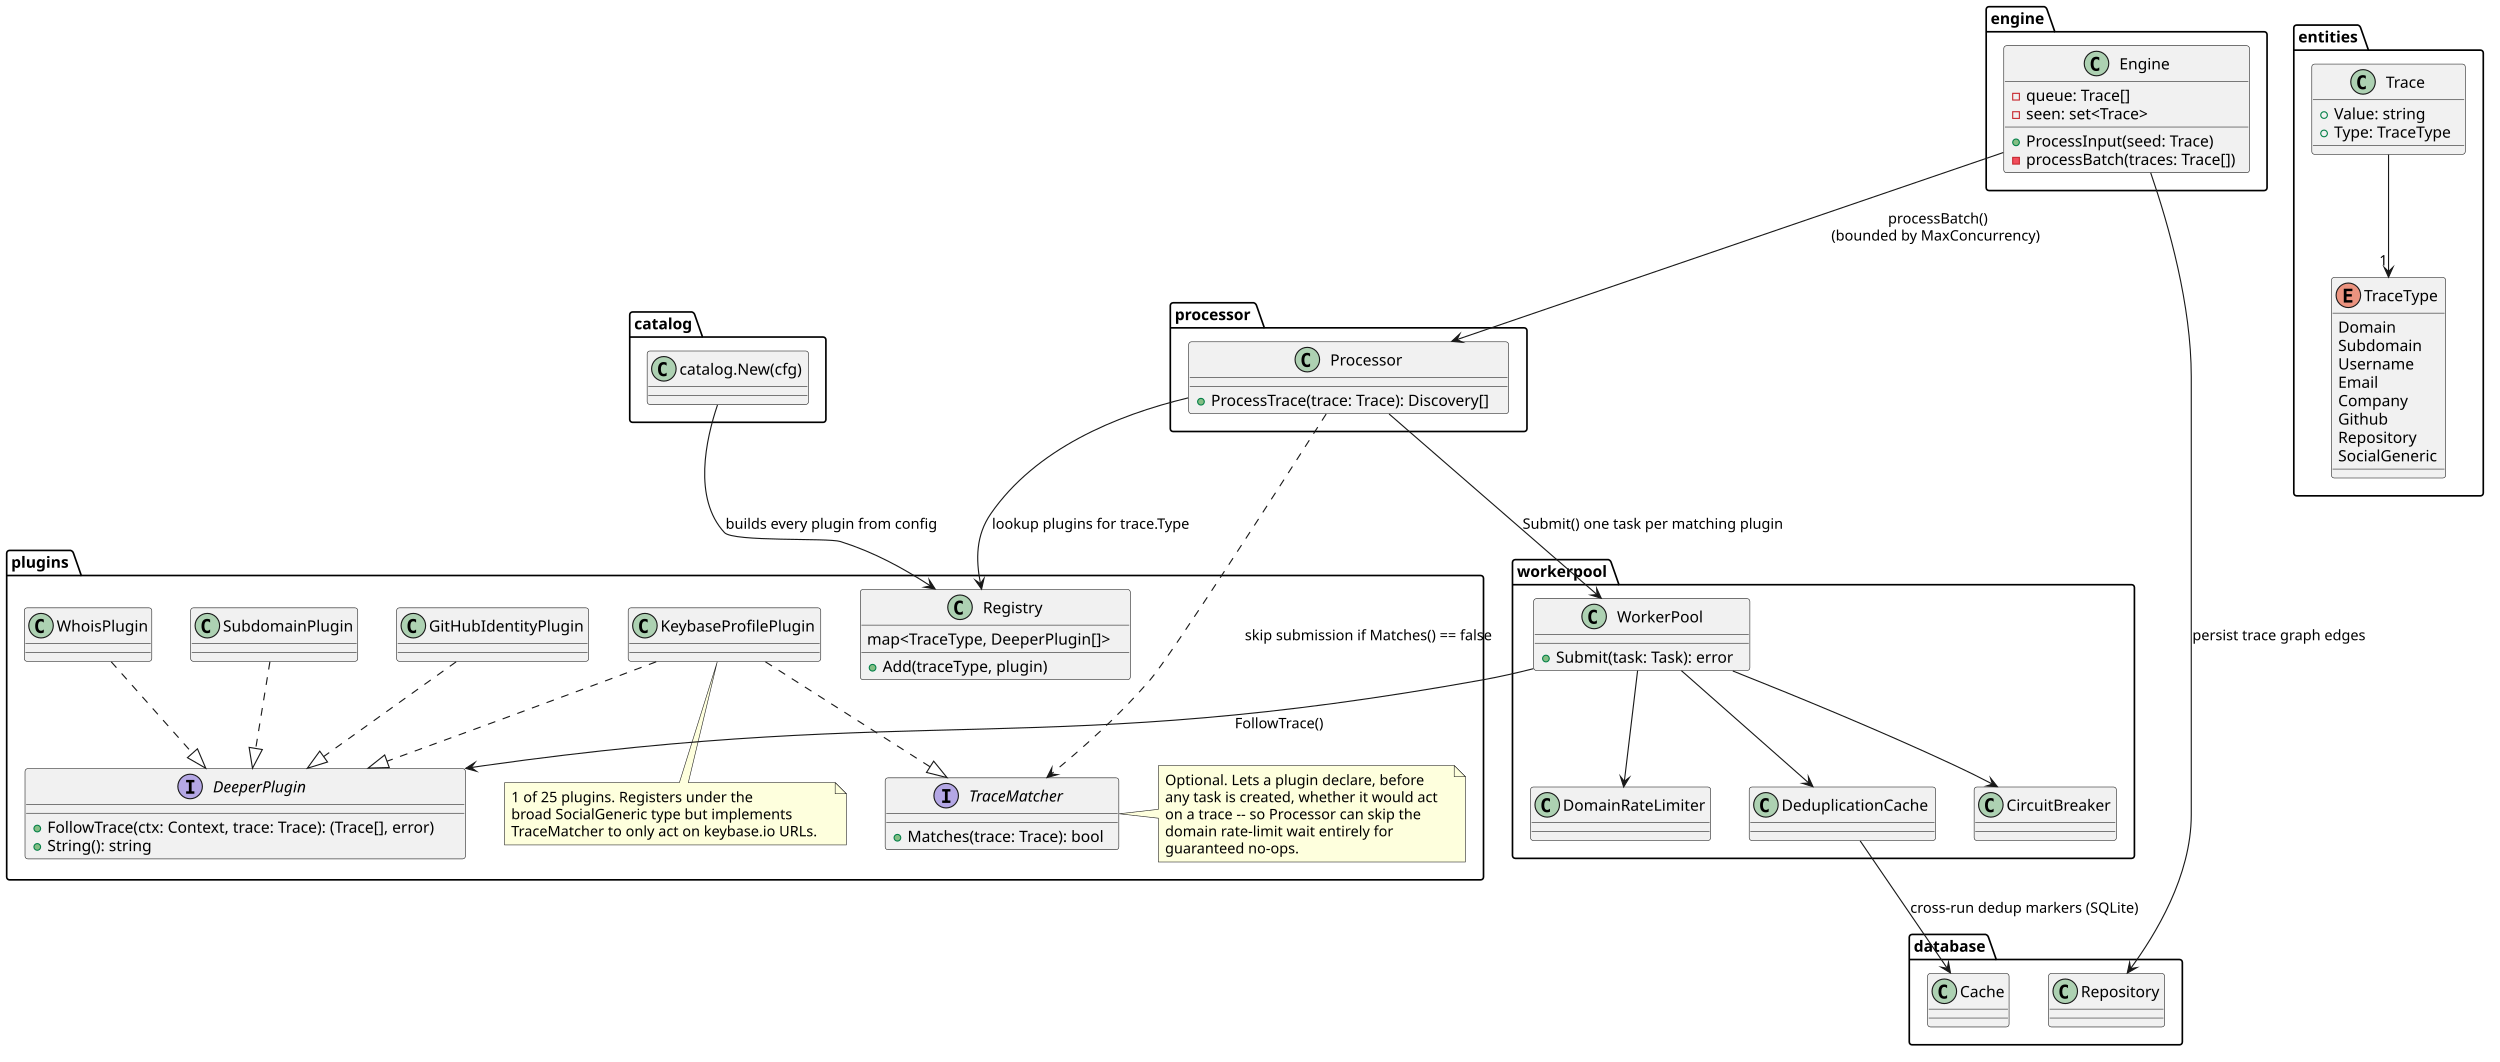
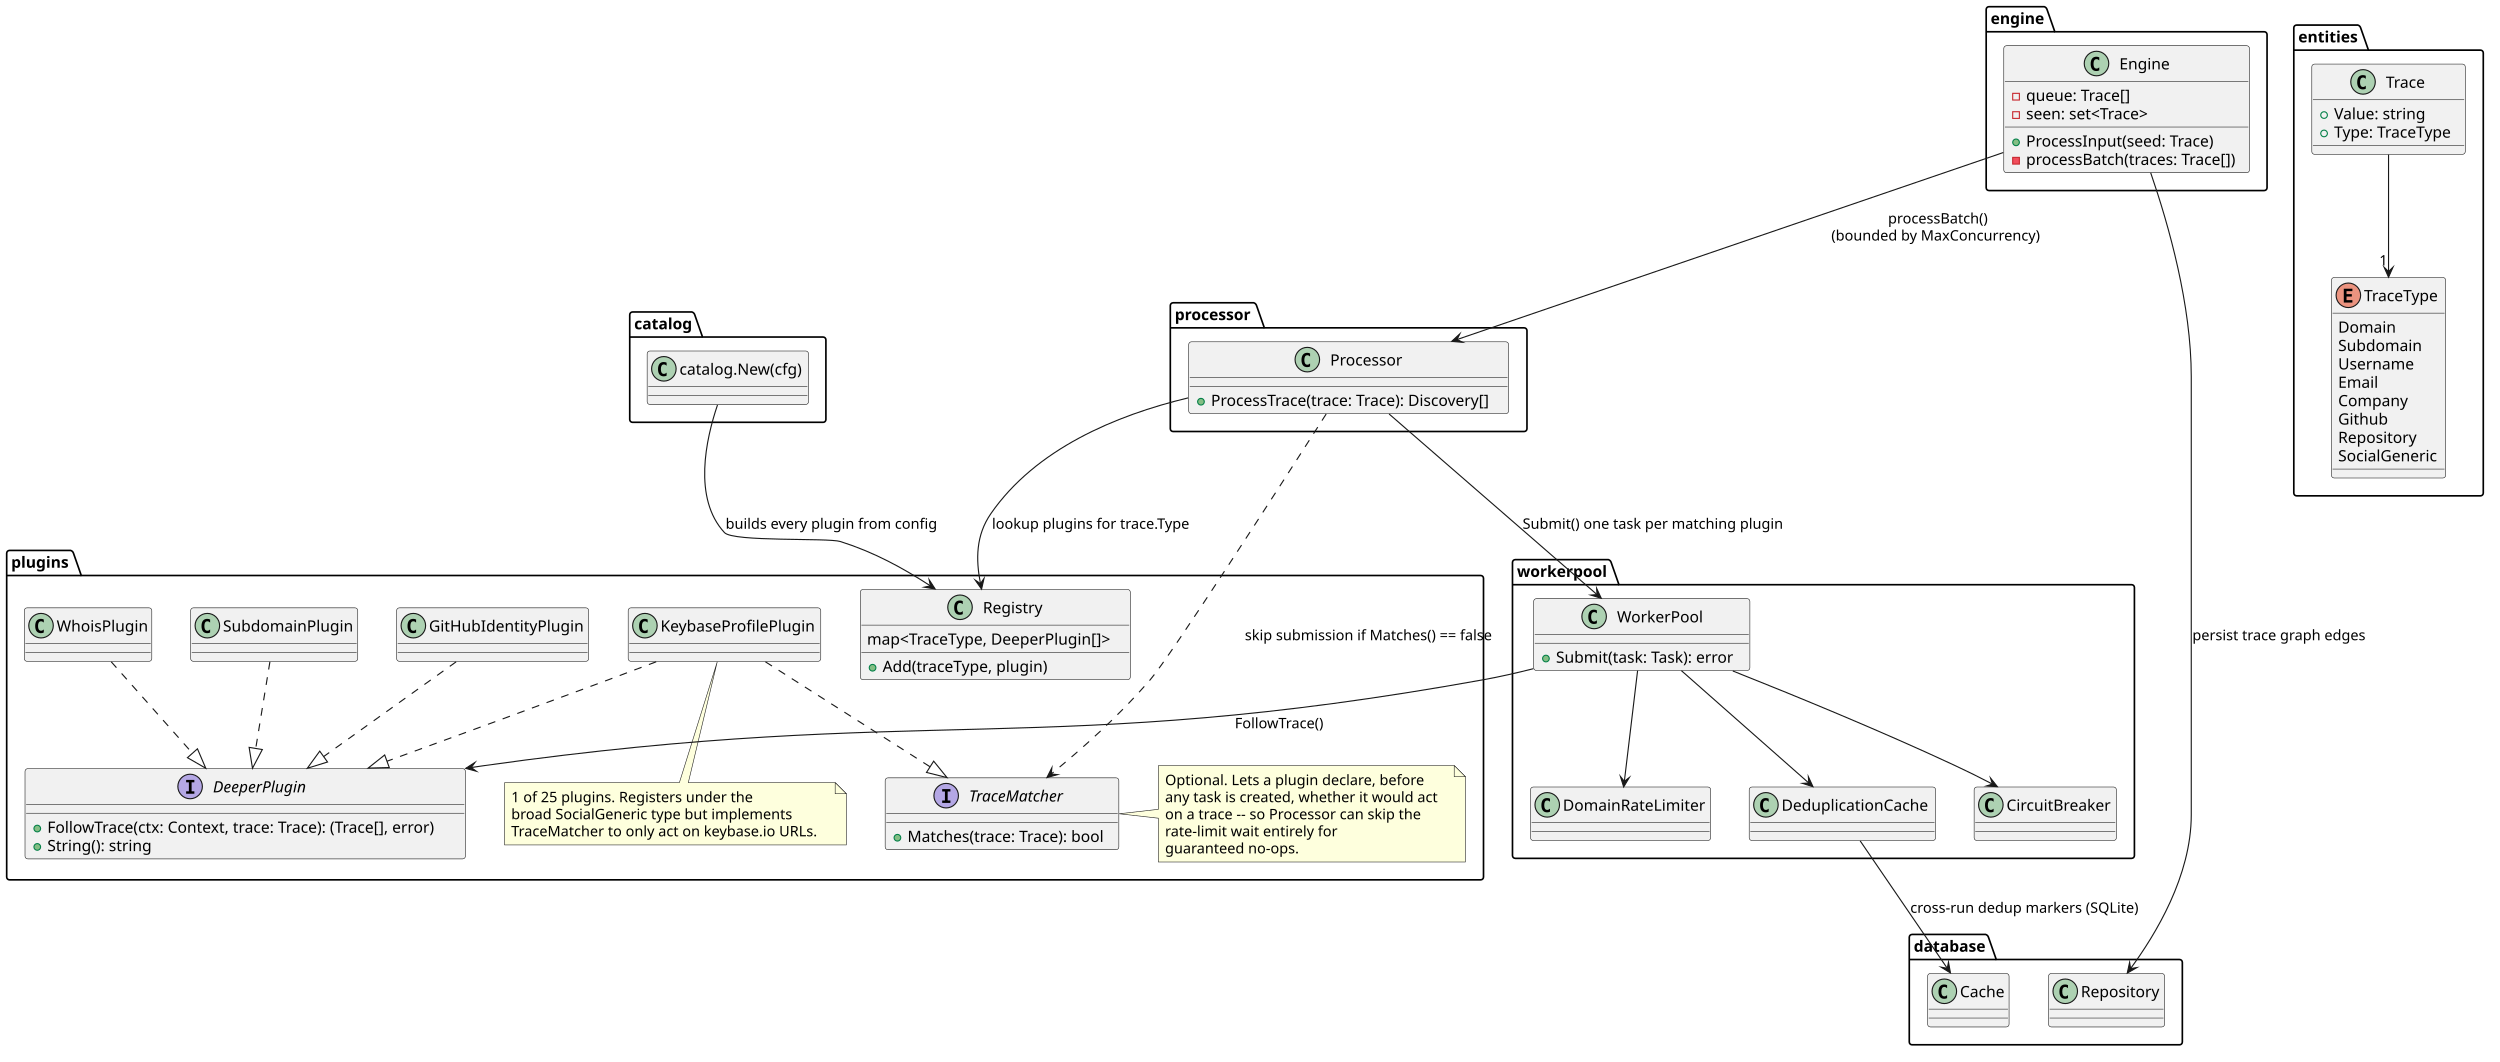
<svg xmlns="http://www.w3.org/2000/svg" contentStyleType="text/css" data-diagram-type="CLASS" height="952px" preserveAspectRatio="none" style="width:2243px;height:952px;background:#FFFFFF;" version="1.1" viewBox="0 0 2243 952" width="2243px" zoomAndPan="magnify">
  <defs />
  <g>
    <g class="cluster" data-qualified-name="entities" data-source-line="2" id="ent0001">
      <path d="M2060.5,22.49 L2115.47,22.49 A3.75,3.75 0 0 1 2117.97,24.99 L2124.97,44.978 L2225.5,44.978 A2.5,2.5 0 0 1 2228,47.478 L2228,442.36 A2.5,2.5 0 0 1 2225.5,444.86 L2060.5,444.86 A2.5,2.5 0 0 1 2058,442.36 L2058,24.99 A2.5,2.5 0 0 1 2060.5,22.49" fill="none" style="stroke:#000000;stroke-width:1.5;" />
      <line style="stroke:#000000;stroke-width:1.5;" x1="2058" x2="2124.97" y1="44.978" y2="44.978" />
      <text fill="#000000" font-family="sans-serif" font-size="14" font-weight="700" lengthAdjust="spacing" textLength="53.97" x="2062" y="38.025">entities</text>
    </g>
    <g class="cluster" data-qualified-name="plugins" data-source-line="23" id="ent0005">
      <path d="M8.5,493.86 L63.422,493.86 A3.75,3.75 0 0 1 65.922,496.36 L72.922,516.348 L1328.5,516.348 A2.5,2.5 0 0 1 1331,518.848 L1331,786.89 A2.5,2.5 0 0 1 1328.5,789.39 L8.5,789.39 A2.5,2.5 0 0 1 6,786.89 L6,496.36 A2.5,2.5 0 0 1 8.5,493.86" fill="none" style="stroke:#000000;stroke-width:1.5;" />
      <line style="stroke:#000000;stroke-width:1.5;" x1="6" x2="72.922" y1="516.348" y2="516.348" />
      <text fill="#000000" font-family="sans-serif" font-size="14" font-weight="700" lengthAdjust="spacing" textLength="53.922" x="10" y="509.395">plugins</text>
    </g>
    <g class="cluster" data-qualified-name="catalog" data-source-line="66" id="ent0024">
      <path d="M567.5,279.91 L620.815,279.91 A3.75,3.75 0 0 1 623.315,282.41 L630.315,302.398 L738.5,302.398 A2.5,2.5 0 0 1 741,304.898 L741,376.41 A2.5,2.5 0 0 1 738.5,378.91 L567.5,378.91 A2.5,2.5 0 0 1 565,376.41 L565,282.41 A2.5,2.5 0 0 1 567.5,279.91" fill="none" style="stroke:#000000;stroke-width:1.5;" />
      <line style="stroke:#000000;stroke-width:1.5;" x1="565" x2="630.315" y1="302.398" y2="302.398" />
      <text fill="#000000" font-family="sans-serif" font-size="14" font-weight="700" lengthAdjust="spacing" textLength="52.315" x="569" y="295.445">catalog</text>
    </g>
    <g class="cluster" data-qualified-name="engine" data-source-line="70" id="ent0026">
      <path d="M1784.5,6 L1834.083,6 A3.75,3.75 0 0 1 1836.583,8.5 L1843.583,28.488 L2031.5,28.488 A2.5,2.5 0 0 1 2034,30.988 L2034,168.45 A2.5,2.5 0 0 1 2031.5,170.95 L1784.5,170.95 A2.5,2.5 0 0 1 1782,168.45 L1782,8.5 A2.5,2.5 0 0 1 1784.5,6" fill="none" style="stroke:#000000;stroke-width:1.5;" />
      <line style="stroke:#000000;stroke-width:1.5;" x1="1782" x2="1843.583" y1="28.488" y2="28.488" />
      <text fill="#000000" font-family="sans-serif" font-size="14" font-weight="700" lengthAdjust="spacing" textLength="48.583" x="1786" y="21.535">engine</text>
    </g>
    <g class="cluster" data-qualified-name="processor" data-source-line="79" id="ent0028">
      <path d="M1052.5,271.66 L1124.874,271.66 A3.75,3.75 0 0 1 1127.374,274.16 L1134.374,294.148 L1367.5,294.148 A2.5,2.5 0 0 1 1370,296.648 L1370,384.65 A2.5,2.5 0 0 1 1367.5,387.15 L1052.5,387.15 A2.5,2.5 0 0 1 1050,384.65 L1050,274.16 A2.5,2.5 0 0 1 1052.5,271.66" fill="none" style="stroke:#000000;stroke-width:1.5;" />
      <line style="stroke:#000000;stroke-width:1.5;" x1="1050" x2="1134.374" y1="294.148" y2="294.148" />
      <text fill="#000000" font-family="sans-serif" font-size="14" font-weight="700" lengthAdjust="spacing" textLength="71.374" x="1054" y="287.195">processor</text>
    </g>
    <g class="cluster" data-qualified-name="workerpool" data-source-line="85" id="ent0030">
      <path d="M1359.5,502.1 L1443.023,502.1 A3.75,3.75 0 0 1 1445.523,504.6 L1452.523,524.588 L1912.5,524.588 A2.5,2.5 0 0 1 1915,527.088 L1915,767.61 A2.5,2.5 0 0 1 1912.5,770.11 L1359.5,770.11 A2.5,2.5 0 0 1 1357,767.61 L1357,504.6 A2.5,2.5 0 0 1 1359.5,502.1" fill="none" style="stroke:#000000;stroke-width:1.5;" />
      <line style="stroke:#000000;stroke-width:1.5;" x1="1357" x2="1452.523" y1="524.588" y2="524.588" />
      <text fill="#000000" font-family="sans-serif" font-size="14" font-weight="700" lengthAdjust="spacing" textLength="82.523" x="1361" y="517.635">workerpool</text>
    </g>
    <g class="cluster" data-qualified-name="database" data-source-line="98" id="ent0038">
      <path d="M1715.5,838.39 L1781.537,838.39 A3.75,3.75 0 0 1 1784.037,840.89 L1791.037,860.878 L1955.5,860.878 A2.5,2.5 0 0 1 1958,863.378 L1958,934.89 A2.5,2.5 0 0 1 1955.5,937.39 L1715.5,937.39 A2.5,2.5 0 0 1 1713,934.89 L1713,840.89 A2.5,2.5 0 0 1 1715.5,838.39" fill="none" style="stroke:#000000;stroke-width:1.5;" />
      <line style="stroke:#000000;stroke-width:1.5;" x1="1713" x2="1791.037" y1="860.878" y2="860.878" />
      <text fill="#000000" font-family="sans-serif" font-size="14" font-weight="700" lengthAdjust="spacing" textLength="65.037" x="1717" y="853.925">database</text>
    </g>
    <g class="entity" data-qualified-name="entities.Trace" data-source-line="3" id="ent0002">
      <rect fill="#F1F1F1" height="80.977" rx="2.5" ry="2.5" style="stroke:#181818;stroke-width:0.5;" width="137.699" x="2074.15" y="57.49" />
      <ellipse cx="2120.108" cy="73.49" fill="#ADD1B2" rx="11" ry="11" style="stroke:#181818;stroke-width:1;" />
      <path d="M2122.581,79.633 Q2122,79.932 2121.361,80.081 Q2120.722,80.231 2120.016,80.231 Q2117.509,80.231 2116.19,78.579 Q2114.87,76.927 2114.87,73.806 Q2114.87,70.677 2116.19,69.025 Q2117.509,67.373 2120.016,67.373 Q2120.722,67.373 2121.369,67.522 Q2122.017,67.672 2122.581,67.971 L2122.581,70.693 Q2121.95,70.112 2121.357,69.842 Q2120.763,69.573 2120.132,69.573 Q2118.788,69.573 2118.103,70.639 Q2117.418,71.706 2117.418,73.806 Q2117.418,75.898 2118.103,76.964 Q2118.788,78.031 2120.132,78.031 Q2120.763,78.031 2121.357,77.761 Q2121.95,77.492 2122.581,76.91 Z " fill="#000000" />
      <text fill="#000000" font-family="sans-serif" font-size="14" lengthAdjust="spacing" textLength="37.283" x="2140.608" y="78.781">Trace</text>
      <line style="stroke:#181818;stroke-width:0.5;" x1="2075.15" x2="2210.849" y1="89.49" y2="89.49" />
      <g data-visibility-modifier="PUBLIC_FIELD">
        <ellipse cx="2085.15" cy="103.234" fill="none" rx="3" ry="3" style="stroke:#038048;stroke-width:1;" />
      </g>
      <text fill="#000000" font-family="sans-serif" font-size="14" lengthAdjust="spacing" textLength="85.846" x="2094.15" y="107.025">Value: string</text>
      <g data-visibility-modifier="PUBLIC_FIELD">
        <ellipse cx="2085.15" cy="119.722" fill="none" rx="3" ry="3" style="stroke:#038048;stroke-width:1;" />
      </g>
      <text fill="#000000" font-family="sans-serif" font-size="14" lengthAdjust="spacing" textLength="111.699" x="2094.15" y="123.513">Type: TraceType</text>
      <line style="stroke:#181818;stroke-width:0.5;" x1="2075.15" x2="2210.849" y1="130.467" y2="130.467" />
    </g>
    <g class="entity" data-qualified-name="entities.TraceType" data-source-line="8" id="ent0003">
      <rect fill="#F1F1F1" height="179.906" rx="2.5" ry="2.5" style="stroke:#181818;stroke-width:0.5;" width="102.487" x="2091.76" y="248.95" />
      <ellipse cx="2106.952" cy="264.95" fill="#EB937F" rx="11" ry="11" style="stroke:#181818;stroke-width:1;" />
      <path d="M2110.566,271.45 L2102.846,271.45 L2102.846,259.057 L2110.566,259.057 L2110.566,261.215 L2105.295,261.215 L2105.295,263.888 L2110.068,263.888 L2110.068,266.046 L2105.295,266.046 L2105.295,269.292 L2110.566,269.292 Z " fill="#000000" />
      <text fill="#000000" font-family="sans-serif" font-size="14" lengthAdjust="spacing" textLength="70.061" x="2120.994" y="270.241">TraceType</text>
      <line style="stroke:#181818;stroke-width:0.5;" x1="2092.76" x2="2193.247" y1="280.95" y2="280.95" />
      <text fill="#000000" font-family="sans-serif" font-size="14" lengthAdjust="spacing" textLength="52.623" x="2097.76" y="298.485">Domain</text>
      <text fill="#000000" font-family="sans-serif" font-size="14" lengthAdjust="spacing" textLength="75.988" x="2097.76" y="314.973">Subdomain</text>
      <text fill="#000000" font-family="sans-serif" font-size="14" lengthAdjust="spacing" textLength="67.655" x="2097.76" y="331.462">Username</text>
      <text fill="#000000" font-family="sans-serif" font-size="14" lengthAdjust="spacing" textLength="36.483" x="2097.76" y="347.95">Email</text>
      <text fill="#000000" font-family="sans-serif" font-size="14" lengthAdjust="spacing" textLength="63.902" x="2097.76" y="364.438">Company</text>
      <text fill="#000000" font-family="sans-serif" font-size="14" lengthAdjust="spacing" textLength="45.589" x="2097.76" y="380.927">Github</text>
      <text fill="#000000" font-family="sans-serif" font-size="14" lengthAdjust="spacing" textLength="72.126" x="2097.76" y="397.415">Repository</text>
      <text fill="#000000" font-family="sans-serif" font-size="14" lengthAdjust="spacing" textLength="90.487" x="2097.76" y="413.903">SocialGeneric</text>
      <line style="stroke:#181818;stroke-width:0.5;" x1="2092.76" x2="2193.247" y1="420.856" y2="420.856" />
    </g>
    <g class="entity" data-qualified-name="plugins.DeeperPlugin" data-source-line="24" id="ent0006">
      <rect fill="#F1F1F1" height="80.977" rx="2.5" ry="2.5" style="stroke:#181818;stroke-width:0.5;" width="395.127" x="22.44" y="689.63" />
      <ellipse cx="170.571" cy="705.63" fill="#B4A7E5" rx="11" ry="11" style="stroke:#181818;stroke-width:1;" />
      <path d="M166.999,701.895 L166.999,699.737 L174.379,699.737 L174.379,701.895 L171.913,701.895 L171.913,709.972 L174.379,709.972 L174.379,712.13 L166.999,712.13 L166.999,709.972 L169.464,709.972 L169.464,701.895 Z " fill="#000000" />
      <text fill="#000000" font-family="sans-serif" font-size="14" font-style="italic" lengthAdjust="spacing" textLength="90.364" x="191.071" y="710.921">DeeperPlugin</text>
      <line style="stroke:#181818;stroke-width:0.5;" x1="23.44" x2="416.567" y1="721.63" y2="721.63" />
      <line style="stroke:#181818;stroke-width:0.5;" x1="23.44" x2="416.567" y1="729.63" y2="729.63" />
      <g data-visibility-modifier="PUBLIC_METHOD">
        <ellipse cx="33.44" cy="743.374" fill="#84BE84" rx="3" ry="3" style="stroke:#038048;stroke-width:1;" />
      </g>
      <text fill="#000000" font-family="sans-serif" font-size="14" lengthAdjust="spacing" textLength="369.127" x="42.44" y="747.165">FollowTrace(ctx: Context, trace: Trace): (Trace[], error)</text>
      <g data-visibility-modifier="PUBLIC_METHOD">
        <ellipse cx="33.44" cy="759.862" fill="#84BE84" rx="3" ry="3" style="stroke:#038048;stroke-width:1;" />
      </g>
      <text fill="#000000" font-family="sans-serif" font-size="14" lengthAdjust="spacing" textLength="97.501" x="42.44" y="763.653">String(): string</text>
    </g>
    <g class="entity" data-qualified-name="plugins.TraceMatcher" data-source-line="29" id="ent0007">
      <rect fill="#F1F1F1" height="64.488" rx="2.5" ry="2.5" style="stroke:#181818;stroke-width:0.5;" width="209.654" x="794.17" y="697.87" />
      <ellipse cx="848.899" cy="713.87" fill="#B4A7E5" rx="11" ry="11" style="stroke:#181818;stroke-width:1;" />
      <path d="M845.326,710.135 L845.326,707.977 L852.706,707.977 L852.706,710.135 L850.24,710.135 L850.24,718.212 L852.706,718.212 L852.706,720.37 L845.326,720.37 L845.326,718.212 L847.792,718.212 L847.792,710.135 Z " fill="#000000" />
      <text fill="#000000" font-family="sans-serif" font-size="14" font-style="italic" lengthAdjust="spacing" textLength="91.697" x="869.399" y="719.161">TraceMatcher</text>
      <line style="stroke:#181818;stroke-width:0.5;" x1="795.17" x2="1002.824" y1="729.87" y2="729.87" />
      <line style="stroke:#181818;stroke-width:0.5;" x1="795.17" x2="1002.824" y1="737.87" y2="737.87" />
      <g data-visibility-modifier="PUBLIC_METHOD">
        <ellipse cx="805.17" cy="751.614" fill="#84BE84" rx="3" ry="3" style="stroke:#038048;stroke-width:1;" />
      </g>
      <text fill="#000000" font-family="sans-serif" font-size="14" lengthAdjust="spacing" textLength="183.654" x="814.17" y="755.405">Matches(trace: Trace): bool</text>
    </g>
    <g class="entity" data-qualified-name="plugins.GMN8" data-source-line="34" id="ent0009">
      <path d="M1039.28,686.84 L1039.28,726.11 L1004.06,730.11 L1039.28,734.11 L1039.28,773.393 A0,0 0 0 0 1039.28,773.393 L1314.713,773.393 A0,0 0 0 0 1314.713,773.393 L1314.713,696.84 L1304.713,686.84 L1039.28,686.84 A0,0 0 0 0 1039.28,686.84" fill="#FEFFDD" style="stroke:#181818;stroke-width:0.5;" />
      <path d="M1304.713,686.84 L1304.713,696.84 L1314.713,696.84 L1304.713,686.84" fill="#FEFFDD" style="stroke:#181818;stroke-width:0.5;" />
      <text fill="#000000" font-family="sans-serif" font-size="13" lengthAdjust="spacing" textLength="241.801" x="1045.28" y="704.408">Optional. Lets a plugin declare, before</text>
      <text fill="#000000" font-family="sans-serif" font-size="13" lengthAdjust="spacing" textLength="254.433" x="1045.28" y="719.719">any task is created, whether it would act</text>
      <text fill="#000000" font-family="sans-serif" font-size="13" lengthAdjust="spacing" textLength="246.251" x="1045.28" y="735.029">on a trace -- so Processor can skip the</text>
-       <text fill="#000000" font-family="sans-serif" font-size="13" lengthAdjust="spacing" textLength="215.103" x="1045.28" y="750.34">domain rate-limit wait entirely for</text>
+       <text fill="#000000" font-family="sans-serif" font-size="13" lengthAdjust="spacing" textLength="163.681" x="1045.28" y="750.34">rate-limit wait entirely for</text>
      <text fill="#000000" font-family="sans-serif" font-size="13" lengthAdjust="spacing" textLength="126.045" x="1045.28" y="765.65">guaranteed no-ops.</text>
    </g>
    <g class="entity" data-qualified-name="plugins.WhoisPlugin" data-source-line="41" id="ent0011">
      <rect fill="#F1F1F1" height="48" rx="2.5" ry="2.5" style="stroke:#181818;stroke-width:0.5;" width="114.387" x="21.81" y="545.35" />
      <ellipse cx="36.81" cy="561.35" fill="#ADD1B2" rx="11" ry="11" style="stroke:#181818;stroke-width:1;" />
      <path d="M39.283,567.493 Q38.702,567.792 38.063,567.941 Q37.424,568.091 36.718,568.091 Q34.211,568.091 32.892,566.439 Q31.572,564.787 31.572,561.666 Q31.572,558.537 32.892,556.885 Q34.211,555.233 36.718,555.233 Q37.424,555.233 38.071,555.382 Q38.719,555.532 39.283,555.831 L39.283,558.553 Q38.652,557.972 38.059,557.702 Q37.465,557.433 36.834,557.433 Q35.49,557.433 34.805,558.499 Q34.12,559.566 34.12,561.666 Q34.12,563.758 34.805,564.824 Q35.49,565.891 36.834,565.891 Q37.465,565.891 38.059,565.621 Q38.652,565.351 39.283,564.77 Z " fill="#000000" />
      <text fill="#000000" font-family="sans-serif" font-size="14" lengthAdjust="spacing" textLength="82.387" x="50.81" y="566.641">WhoisPlugin</text>
      <line style="stroke:#181818;stroke-width:0.5;" x1="22.81" x2="135.197" y1="577.35" y2="577.35" />
      <line style="stroke:#181818;stroke-width:0.5;" x1="22.81" x2="135.197" y1="585.35" y2="585.35" />
    </g>
    <g class="entity" data-qualified-name="plugins.SubdomainPlugin" data-source-line="42" id="ent0012">
      <rect fill="#F1F1F1" height="48" rx="2.5" ry="2.5" style="stroke:#181818;stroke-width:0.5;" width="149.927" x="171.04" y="545.35" />
      <ellipse cx="186.04" cy="561.35" fill="#ADD1B2" rx="11" ry="11" style="stroke:#181818;stroke-width:1;" />
      <path d="M188.513,567.493 Q187.932,567.792 187.293,567.941 Q186.654,568.091 185.948,568.091 Q183.441,568.091 182.121,566.439 Q180.802,564.787 180.802,561.666 Q180.802,558.537 182.121,556.885 Q183.441,555.233 185.948,555.233 Q186.654,555.233 187.301,555.382 Q187.949,555.532 188.513,555.831 L188.513,558.553 Q187.882,557.972 187.289,557.702 Q186.695,557.433 186.064,557.433 Q184.72,557.433 184.035,558.499 Q183.35,559.566 183.35,561.666 Q183.35,563.758 184.035,564.824 Q184.72,565.891 186.064,565.891 Q186.695,565.891 187.289,565.621 Q187.882,565.351 188.513,564.77 Z " fill="#000000" />
      <text fill="#000000" font-family="sans-serif" font-size="14" lengthAdjust="spacing" textLength="117.927" x="200.04" y="566.641">SubdomainPlugin</text>
      <line style="stroke:#181818;stroke-width:0.5;" x1="172.04" x2="319.967" y1="577.35" y2="577.35" />
      <line style="stroke:#181818;stroke-width:0.5;" x1="172.04" x2="319.967" y1="585.35" y2="585.35" />
    </g>
    <g class="entity" data-qualified-name="plugins.GitHubIdentityPlugin" data-source-line="43" id="ent0013">
      <rect fill="#F1F1F1" height="48" rx="2.5" ry="2.5" style="stroke:#181818;stroke-width:0.5;" width="172.294" x="355.85" y="545.35" />
      <ellipse cx="370.85" cy="561.35" fill="#ADD1B2" rx="11" ry="11" style="stroke:#181818;stroke-width:1;" />
      <path d="M373.323,567.493 Q372.742,567.792 372.103,567.941 Q371.464,568.091 370.758,568.091 Q368.251,568.091 366.932,566.439 Q365.612,564.787 365.612,561.666 Q365.612,558.537 366.932,556.885 Q368.251,555.233 370.758,555.233 Q371.464,555.233 372.111,555.382 Q372.759,555.532 373.323,555.831 L373.323,558.553 Q372.692,557.972 372.099,557.702 Q371.505,557.433 370.874,557.433 Q369.53,557.433 368.845,558.499 Q368.16,559.566 368.16,561.666 Q368.16,563.758 368.845,564.824 Q369.53,565.891 370.874,565.891 Q371.505,565.891 372.099,565.621 Q372.692,565.351 373.323,564.77 Z " fill="#000000" />
      <text fill="#000000" font-family="sans-serif" font-size="14" lengthAdjust="spacing" textLength="140.294" x="384.85" y="566.641">GitHubIdentityPlugin</text>
      <line style="stroke:#181818;stroke-width:0.5;" x1="356.85" x2="527.144" y1="577.35" y2="577.35" />
      <line style="stroke:#181818;stroke-width:0.5;" x1="356.85" x2="527.144" y1="585.35" y2="585.35" />
    </g>
    <g class="entity" data-qualified-name="plugins.KeybaseProfilePlugin" data-source-line="44" id="ent0014">
      <rect fill="#F1F1F1" height="48" rx="2.5" ry="2.5" style="stroke:#181818;stroke-width:0.5;" width="172.779" x="563.61" y="545.35" />
      <ellipse cx="578.61" cy="561.35" fill="#ADD1B2" rx="11" ry="11" style="stroke:#181818;stroke-width:1;" />
      <path d="M581.083,567.493 Q580.502,567.792 579.863,567.941 Q579.224,568.091 578.518,568.091 Q576.011,568.091 574.692,566.439 Q573.372,564.787 573.372,561.666 Q573.372,558.537 574.692,556.885 Q576.011,555.233 578.518,555.233 Q579.224,555.233 579.871,555.382 Q580.519,555.532 581.083,555.831 L581.083,558.553 Q580.452,557.972 579.859,557.702 Q579.265,557.433 578.634,557.433 Q577.29,557.433 576.605,558.499 Q575.92,559.566 575.92,561.666 Q575.92,563.758 576.605,564.824 Q577.29,565.891 578.634,565.891 Q579.265,565.891 579.859,565.621 Q580.452,565.351 581.083,564.77 Z " fill="#000000" />
      <text fill="#000000" font-family="sans-serif" font-size="14" lengthAdjust="spacing" textLength="140.779" x="592.61" y="566.641">KeybaseProfilePlugin</text>
      <line style="stroke:#181818;stroke-width:0.5;" x1="564.61" x2="735.389" y1="577.35" y2="577.35" />
      <line style="stroke:#181818;stroke-width:0.5;" x1="564.61" x2="735.389" y1="585.35" y2="585.35" />
    </g>
    <g class="entity" data-qualified-name="plugins.GMN15" data-source-line="47" id="ent0016">
      <path d="M452.67,702.15 L452.67,758.082 A0,0 0 0 0 452.67,758.082 L759.321,758.082 A0,0 0 0 0 759.321,758.082 L759.321,712.15 L749.321,702.15 L617.55,702.15 L643.51,593.78 L609.55,702.15 L452.67,702.15 A0,0 0 0 0 452.67,702.15" fill="#FEFFDD" style="stroke:#181818;stroke-width:0.5;" />
      <path d="M749.321,702.15 L749.321,712.15 L759.321,712.15 L749.321,702.15" fill="#FEFFDD" style="stroke:#181818;stroke-width:0.5;" />
      <text fill="#000000" font-family="sans-serif" font-size="13" lengthAdjust="spacing" textLength="227.843" x="458.67" y="719.718">1 of 25 plugins. Registers under the</text>
      <text fill="#000000" font-family="sans-serif" font-size="13" lengthAdjust="spacing" textLength="259.53" x="458.67" y="735.029">broad SocialGeneric type but implements</text>
      <text fill="#000000" font-family="sans-serif" font-size="13" lengthAdjust="spacing" textLength="285.651" x="458.67" y="750.34">TraceMatcher to only act on keybase.io URLs.</text>
    </g>
    <g class="entity" data-qualified-name="plugins.Registry" data-source-line="60" id="ent0023">
      <rect fill="#F1F1F1" height="80.977" rx="2.5" ry="2.5" style="stroke:#181818;stroke-width:0.5;" width="242.262" x="771.87" y="528.86" />
      <ellipse cx="861.328" cy="544.86" fill="#ADD1B2" rx="11" ry="11" style="stroke:#181818;stroke-width:1;" />
      <path d="M863.802,551.003 Q863.221,551.302 862.581,551.451 Q861.942,551.601 861.237,551.601 Q858.73,551.601 857.41,549.949 Q856.09,548.297 856.09,545.176 Q856.09,542.047 857.41,540.395 Q858.73,538.743 861.237,538.743 Q861.942,538.743 862.59,538.892 Q863.237,539.042 863.802,539.341 L863.802,542.063 Q863.171,541.482 862.577,541.212 Q861.984,540.942 861.353,540.942 Q860.008,540.942 859.323,542.009 Q858.639,543.076 858.639,545.176 Q858.639,547.268 859.323,548.334 Q860.008,549.401 861.353,549.401 Q861.984,549.401 862.577,549.131 Q863.171,548.861 863.802,548.28 Z " fill="#000000" />
      <text fill="#000000" font-family="sans-serif" font-size="14" lengthAdjust="spacing" textLength="54.845" x="881.828" y="550.151">Registry</text>
      <line style="stroke:#181818;stroke-width:0.5;" x1="772.87" x2="1013.132" y1="560.86" y2="560.86" />
      <text fill="#000000" font-family="sans-serif" font-size="14" lengthAdjust="spacing" textLength="230.262" x="777.87" y="578.395">map&lt;TraceType, DeeperPlugin[]&gt;</text>
      <line style="stroke:#181818;stroke-width:0.5;" x1="772.87" x2="1013.132" y1="585.348" y2="585.348" />
      <g data-visibility-modifier="PUBLIC_METHOD">
        <ellipse cx="782.87" cy="599.092" fill="#84BE84" rx="3" ry="3" style="stroke:#038048;stroke-width:1;" />
      </g>
      <text fill="#000000" font-family="sans-serif" font-size="14" lengthAdjust="spacing" textLength="154.704" x="791.87" y="602.883">Add(traceType, plugin)</text>
    </g>
    <g class="entity" data-qualified-name="catalog.CatalogNew" data-source-line="67" id="ent0025">
      <rect fill="#F1F1F1" height="48" rx="2.5" ry="2.5" style="stroke:#181818;stroke-width:0.5;" width="144.759" x="580.62" y="314.91" />
      <ellipse cx="595.62" cy="330.91" fill="#ADD1B2" rx="11" ry="11" style="stroke:#181818;stroke-width:1;" />
      <path d="M598.093,337.053 Q597.512,337.352 596.873,337.501 Q596.234,337.651 595.528,337.651 Q593.021,337.651 591.702,335.999 Q590.382,334.347 590.382,331.226 Q590.382,328.096 591.702,326.445 Q593.021,324.793 595.528,324.793 Q596.234,324.793 596.881,324.942 Q597.529,325.092 598.093,325.39 L598.093,328.113 Q597.462,327.532 596.869,327.262 Q596.275,326.993 595.644,326.993 Q594.3,326.993 593.615,328.059 Q592.93,329.126 592.93,331.226 Q592.93,333.318 593.615,334.384 Q594.3,335.451 595.644,335.451 Q596.275,335.451 596.869,335.181 Q597.462,334.911 598.093,334.33 Z " fill="#000000" />
      <text fill="#000000" font-family="sans-serif" font-size="14" lengthAdjust="spacing" textLength="112.759" x="609.62" y="336.201">catalog.New(cfg)</text>
      <line style="stroke:#181818;stroke-width:0.5;" x1="581.62" x2="724.379" y1="346.91" y2="346.91" />
      <line style="stroke:#181818;stroke-width:0.5;" x1="581.62" x2="724.379" y1="354.91" y2="354.91" />
    </g>
    <g class="entity" data-qualified-name="engine.Engine" data-source-line="71" id="ent0027">
      <rect fill="#F1F1F1" height="113.953" rx="2.5" ry="2.5" style="stroke:#181818;stroke-width:0.5;" width="220.421" x="1797.79" y="41" />
      <ellipse cx="1880.98" cy="57" fill="#ADD1B2" rx="11" ry="11" style="stroke:#181818;stroke-width:1;" />
      <path d="M1883.453,63.143 Q1882.872,63.442 1882.233,63.591 Q1881.594,63.741 1880.888,63.741 Q1878.381,63.741 1877.062,62.089 Q1875.742,60.437 1875.742,57.316 Q1875.742,54.187 1877.062,52.535 Q1878.381,50.883 1880.888,50.883 Q1881.594,50.883 1882.241,51.032 Q1882.889,51.182 1883.453,51.48 L1883.453,54.203 Q1882.822,53.622 1882.229,53.352 Q1881.635,53.083 1881.004,53.083 Q1879.66,53.083 1878.975,54.149 Q1878.29,55.216 1878.29,57.316 Q1878.29,59.408 1878.975,60.474 Q1879.66,61.541 1881.004,61.541 Q1881.635,61.541 1882.229,61.271 Q1882.822,61.002 1883.453,60.42 Z " fill="#000000" />
      <text fill="#000000" font-family="sans-serif" font-size="14" lengthAdjust="spacing" textLength="45.541" x="1901.48" y="62.291">Engine</text>
      <line style="stroke:#181818;stroke-width:0.5;" x1="1798.79" x2="2017.211" y1="73" y2="73" />
      <g data-visibility-modifier="PRIVATE_FIELD">
        <rect fill="none" height="6" style="stroke:#C82930;stroke-width:1;" width="6" x="1805.79" y="83.744" />
      </g>
      <text fill="#000000" font-family="sans-serif" font-size="14" lengthAdjust="spacing" textLength="97.036" x="1817.79" y="90.535">queue: Trace[]</text>
      <g data-visibility-modifier="PRIVATE_FIELD">
        <rect fill="none" height="6" style="stroke:#C82930;stroke-width:1;" width="6" x="1805.79" y="100.232" />
      </g>
      <text fill="#000000" font-family="sans-serif" font-size="14" lengthAdjust="spacing" textLength="119.998" x="1817.79" y="107.023">seen: set&lt;Trace&gt;</text>
      <line style="stroke:#181818;stroke-width:0.5;" x1="1798.79" x2="2017.211" y1="113.977" y2="113.977" />
      <g data-visibility-modifier="PUBLIC_METHOD">
        <ellipse cx="1808.79" cy="127.721" fill="#84BE84" rx="3" ry="3" style="stroke:#038048;stroke-width:1;" />
      </g>
      <text fill="#000000" font-family="sans-serif" font-size="14" lengthAdjust="spacing" textLength="173.565" x="1817.79" y="131.512">ProcessInput(seed: Trace)</text>
      <g data-visibility-modifier="PRIVATE_METHOD">
        <rect fill="#F24D5C" height="6" style="stroke:#C82930;stroke-width:1;" width="6" x="1805.79" y="141.209" />
      </g>
      <text fill="#000000" font-family="sans-serif" font-size="14" lengthAdjust="spacing" textLength="194.421" x="1817.79" y="148">processBatch(traces: Trace[])</text>
    </g>
    <g class="entity" data-qualified-name="processor.Processor" data-source-line="80" id="ent0029">
      <rect fill="#F1F1F1" height="64.488" rx="2.5" ry="2.5" style="stroke:#181818;stroke-width:0.5;" width="287.003" x="1066.5" y="306.66" />
      <ellipse cx="1172.932" cy="322.66" fill="#ADD1B2" rx="11" ry="11" style="stroke:#181818;stroke-width:1;" />
      <path d="M1175.405,328.803 Q1174.824,329.102 1174.185,329.251 Q1173.546,329.401 1172.84,329.401 Q1170.333,329.401 1169.014,327.749 Q1167.694,326.097 1167.694,322.976 Q1167.694,319.846 1169.014,318.195 Q1170.333,316.543 1172.84,316.543 Q1173.546,316.543 1174.193,316.692 Q1174.841,316.842 1175.405,317.14 L1175.405,319.863 Q1174.774,319.282 1174.181,319.012 Q1173.587,318.743 1172.957,318.743 Q1171.612,318.743 1170.927,319.809 Q1170.242,320.876 1170.242,322.976 Q1170.242,325.068 1170.927,326.134 Q1171.612,327.201 1172.957,327.201 Q1173.587,327.201 1174.181,326.931 Q1174.774,326.661 1175.405,326.08 Z " fill="#000000" />
      <text fill="#000000" font-family="sans-serif" font-size="14" lengthAdjust="spacing" textLength="65.639" x="1193.432" y="327.951">Processor</text>
      <line style="stroke:#181818;stroke-width:0.5;" x1="1067.5" x2="1352.503" y1="338.66" y2="338.66" />
      <line style="stroke:#181818;stroke-width:0.5;" x1="1067.5" x2="1352.503" y1="346.66" y2="346.66" />
      <g data-visibility-modifier="PUBLIC_METHOD">
        <ellipse cx="1077.5" cy="360.404" fill="#84BE84" rx="3" ry="3" style="stroke:#038048;stroke-width:1;" />
      </g>
      <text fill="#000000" font-family="sans-serif" font-size="14" lengthAdjust="spacing" textLength="261.003" x="1086.5" y="364.195">ProcessTrace(trace: Trace): Discovery[]</text>
    </g>
    <g class="entity" data-qualified-name="workerpool.WorkerPool" data-source-line="86" id="ent0031">
      <rect fill="#F1F1F1" height="64.488" rx="2.5" ry="2.5" style="stroke:#181818;stroke-width:0.5;" width="193.993" x="1376" y="537.1" />
      <ellipse cx="1430.247" cy="553.1" fill="#ADD1B2" rx="11" ry="11" style="stroke:#181818;stroke-width:1;" />
      <path d="M1432.72,559.243 Q1432.139,559.542 1431.499,559.691 Q1430.86,559.841 1430.155,559.841 Q1427.648,559.841 1426.328,558.189 Q1425.008,556.537 1425.008,553.416 Q1425.008,550.287 1426.328,548.635 Q1427.648,546.983 1430.155,546.983 Q1430.86,546.983 1431.508,547.132 Q1432.155,547.282 1432.72,547.581 L1432.72,550.303 Q1432.089,549.722 1431.495,549.452 Q1430.902,549.183 1430.271,549.183 Q1428.926,549.183 1428.242,550.249 Q1427.557,551.316 1427.557,553.416 Q1427.557,555.508 1428.242,556.574 Q1428.926,557.641 1430.271,557.641 Q1430.902,557.641 1431.495,557.371 Q1432.089,557.101 1432.72,556.52 Z " fill="#000000" />
      <text fill="#000000" font-family="sans-serif" font-size="14" lengthAdjust="spacing" textLength="77" x="1450.747" y="558.391">WorkerPool</text>
      <line style="stroke:#181818;stroke-width:0.5;" x1="1377" x2="1568.993" y1="569.1" y2="569.1" />
      <line style="stroke:#181818;stroke-width:0.5;" x1="1377" x2="1568.993" y1="577.1" y2="577.1" />
      <g data-visibility-modifier="PUBLIC_METHOD">
        <ellipse cx="1387" cy="590.844" fill="#84BE84" rx="3" ry="3" style="stroke:#038048;stroke-width:1;" />
      </g>
      <text fill="#000000" font-family="sans-serif" font-size="14" lengthAdjust="spacing" textLength="167.993" x="1396" y="594.635">Submit(task: Task): error</text>
    </g>
    <g class="entity" data-qualified-name="workerpool.DomainRateLimiter" data-source-line="89" id="ent0032">
      <rect fill="#F1F1F1" height="48" rx="2.5" ry="2.5" style="stroke:#181818;stroke-width:0.5;" width="161.637" x="1373.18" y="706.11" />
      <ellipse cx="1388.18" cy="722.11" fill="#ADD1B2" rx="11" ry="11" style="stroke:#181818;stroke-width:1;" />
      <path d="M1390.653,728.253 Q1390.072,728.552 1389.433,728.701 Q1388.794,728.851 1388.088,728.851 Q1385.581,728.851 1384.262,727.199 Q1382.942,725.547 1382.942,722.426 Q1382.942,719.297 1384.262,717.645 Q1385.581,715.993 1388.088,715.993 Q1388.794,715.993 1389.441,716.142 Q1390.089,716.292 1390.653,716.591 L1390.653,719.313 Q1390.022,718.732 1389.429,718.462 Q1388.835,718.192 1388.204,718.192 Q1386.86,718.192 1386.175,719.259 Q1385.49,720.326 1385.49,722.426 Q1385.49,724.518 1386.175,725.584 Q1386.86,726.651 1388.204,726.651 Q1388.835,726.651 1389.429,726.381 Q1390.022,726.111 1390.653,725.53 Z " fill="#000000" />
      <text fill="#000000" font-family="sans-serif" font-size="14" lengthAdjust="spacing" textLength="129.637" x="1402.18" y="727.401">DomainRateLimiter</text>
      <line style="stroke:#181818;stroke-width:0.5;" x1="1374.18" x2="1533.817" y1="738.11" y2="738.11" />
      <line style="stroke:#181818;stroke-width:0.5;" x1="1374.18" x2="1533.817" y1="746.11" y2="746.11" />
    </g>
    <g class="entity" data-qualified-name="workerpool.DeduplicationCache" data-source-line="90" id="ent0033">
      <rect fill="#F1F1F1" height="48" rx="2.5" ry="2.5" style="stroke:#181818;stroke-width:0.5;" width="167.242" x="1569.38" y="706.11" />
      <ellipse cx="1584.38" cy="722.11" fill="#ADD1B2" rx="11" ry="11" style="stroke:#181818;stroke-width:1;" />
      <path d="M1586.853,728.253 Q1586.272,728.552 1585.633,728.701 Q1584.994,728.851 1584.288,728.851 Q1581.781,728.851 1580.461,727.199 Q1579.142,725.547 1579.142,722.426 Q1579.142,719.297 1580.461,717.645 Q1581.781,715.993 1584.288,715.993 Q1584.994,715.993 1585.641,716.142 Q1586.289,716.292 1586.853,716.591 L1586.853,719.313 Q1586.222,718.732 1585.629,718.462 Q1585.035,718.192 1584.404,718.192 Q1583.06,718.192 1582.375,719.259 Q1581.69,720.326 1581.69,722.426 Q1581.69,724.518 1582.375,725.584 Q1583.06,726.651 1584.404,726.651 Q1585.035,726.651 1585.629,726.381 Q1586.222,726.111 1586.853,725.53 Z " fill="#000000" />
      <text fill="#000000" font-family="sans-serif" font-size="14" lengthAdjust="spacing" textLength="135.242" x="1598.38" y="727.401">DeduplicationCache</text>
      <line style="stroke:#181818;stroke-width:0.5;" x1="1570.38" x2="1735.622" y1="738.11" y2="738.11" />
      <line style="stroke:#181818;stroke-width:0.5;" x1="1570.38" x2="1735.622" y1="746.11" y2="746.11" />
    </g>
    <g class="entity" data-qualified-name="workerpool.CircuitBreaker" data-source-line="91" id="ent0034">
      <rect fill="#F1F1F1" height="48" rx="2.5" ry="2.5" style="stroke:#181818;stroke-width:0.5;" width="127.628" x="1771.19" y="706.11" />
      <ellipse cx="1786.19" cy="722.11" fill="#ADD1B2" rx="11" ry="11" style="stroke:#181818;stroke-width:1;" />
      <path d="M1788.663,728.253 Q1788.082,728.552 1787.443,728.701 Q1786.804,728.851 1786.098,728.851 Q1783.591,728.851 1782.272,727.199 Q1780.952,725.547 1780.952,722.426 Q1780.952,719.297 1782.272,717.645 Q1783.591,715.993 1786.098,715.993 Q1786.804,715.993 1787.451,716.142 Q1788.099,716.292 1788.663,716.591 L1788.663,719.313 Q1788.032,718.732 1787.439,718.462 Q1786.845,718.192 1786.214,718.192 Q1784.87,718.192 1784.185,719.259 Q1783.5,720.326 1783.5,722.426 Q1783.5,724.518 1784.185,725.584 Q1784.87,726.651 1786.214,726.651 Q1786.845,726.651 1787.439,726.381 Q1788.032,726.111 1788.663,725.53 Z " fill="#000000" />
      <text fill="#000000" font-family="sans-serif" font-size="14" lengthAdjust="spacing" textLength="95.628" x="1800.19" y="727.401">CircuitBreaker</text>
      <line style="stroke:#181818;stroke-width:0.5;" x1="1772.19" x2="1897.818" y1="738.11" y2="738.11" />
      <line style="stroke:#181818;stroke-width:0.5;" x1="1772.19" x2="1897.818" y1="746.11" y2="746.11" />
    </g>
    <g class="entity" data-qualified-name="database.Repository" data-source-line="99" id="ent0039">
      <rect fill="#F1F1F1" height="48" rx="2.5" ry="2.5" style="stroke:#181818;stroke-width:0.5;" width="104.126" x="1837.94" y="873.39" />
      <ellipse cx="1852.94" cy="889.39" fill="#ADD1B2" rx="11" ry="11" style="stroke:#181818;stroke-width:1;" />
      <path d="M1855.413,895.533 Q1854.832,895.832 1854.193,895.981 Q1853.554,896.131 1852.848,896.131 Q1850.341,896.131 1849.022,894.479 Q1847.702,892.827 1847.702,889.706 Q1847.702,886.577 1849.022,884.925 Q1850.341,883.273 1852.848,883.273 Q1853.554,883.273 1854.201,883.422 Q1854.849,883.572 1855.413,883.87 L1855.413,886.593 Q1854.782,886.012 1854.189,885.742 Q1853.595,885.472 1852.964,885.472 Q1851.62,885.472 1850.935,886.539 Q1850.25,887.606 1850.25,889.706 Q1850.25,891.798 1850.935,892.864 Q1851.62,893.931 1852.964,893.931 Q1853.595,893.931 1854.189,893.661 Q1854.782,893.391 1855.413,892.81 Z " fill="#000000" />
      <text fill="#000000" font-family="sans-serif" font-size="14" lengthAdjust="spacing" textLength="72.126" x="1866.94" y="894.681">Repository</text>
      <line style="stroke:#181818;stroke-width:0.5;" x1="1838.94" x2="1941.066" y1="905.39" y2="905.39" />
      <line style="stroke:#181818;stroke-width:0.5;" x1="1838.94" x2="1941.066" y1="913.39" y2="913.39" />
    </g>
    <g class="entity" data-qualified-name="database.Cache" data-source-line="100" id="ent0040">
      <rect fill="#F1F1F1" height="48" rx="2.5" ry="2.5" style="stroke:#181818;stroke-width:0.5;" width="73.077" x="1729.46" y="873.39" />
      <ellipse cx="1744.46" cy="889.39" fill="#ADD1B2" rx="11" ry="11" style="stroke:#181818;stroke-width:1;" />
      <path d="M1746.933,895.533 Q1746.352,895.832 1745.713,895.981 Q1745.074,896.131 1744.368,896.131 Q1741.861,896.131 1740.542,894.479 Q1739.222,892.827 1739.222,889.706 Q1739.222,886.577 1740.542,884.925 Q1741.861,883.273 1744.368,883.273 Q1745.074,883.273 1745.721,883.422 Q1746.369,883.572 1746.933,883.87 L1746.933,886.593 Q1746.302,886.012 1745.709,885.742 Q1745.115,885.472 1744.484,885.472 Q1743.14,885.472 1742.455,886.539 Q1741.77,887.606 1741.77,889.706 Q1741.77,891.798 1742.455,892.864 Q1743.14,893.931 1744.484,893.931 Q1745.115,893.931 1745.709,893.661 Q1746.302,893.391 1746.933,892.81 Z " fill="#000000" />
      <text fill="#000000" font-family="sans-serif" font-size="14" lengthAdjust="spacing" textLength="41.077" x="1758.46" y="894.681">Cache</text>
      <line style="stroke:#181818;stroke-width:0.5;" x1="1730.46" x2="1801.537" y1="905.39" y2="905.39" />
      <line style="stroke:#181818;stroke-width:0.5;" x1="1730.46" x2="1801.537" y1="913.39" y2="913.39" />
    </g>
    <g class="link" data-entity-1="ent0002" data-entity-2="ent0003" data-link-type="dependency" data-source-line="20" id="lnk4">
      <path codeLine="20" d="M2143,138.7 C2143,168.62 2143,205.83 2143,243.7" fill="none" id="Trace-to-TraceType" style="stroke:#181818;stroke-width:1;" />
      <polygon fill="#181818" points="2143,248.7,2147,239.7,2143,243.7,2139,239.7,2143,248.7" style="stroke:#181818;stroke-width:1;stroke-linejoin:miter;stroke-miterlimit:10;" />
      <text fill="#000000" font-family="sans-serif" font-size="13" lengthAdjust="spacing" textLength="8.22" x="2134.678" y="238.19">1</text>
    </g>
    <g class="link" data-entity-1="ent0011" data-entity-2="ent0006" data-link-type="extension" data-source-line="52" id="lnk18">
      <path codeLine="52" d="M99.81,593.78 C122.1,618.88 145.93,645.699 172.66,675.809" fill="none" id="WhoisPlugin-to-DeeperPlugin" style="stroke:#181818;stroke-width:1;stroke-dasharray:7,7;" />
      <polygon fill="none" points="184.61,689.27,177.147,671.826,168.173,679.792,184.61,689.27" style="stroke:#181818;stroke-width:1;stroke-linejoin:miter;stroke-miterlimit:10;" />
    </g>
    <g class="link" data-entity-1="ent0012" data-entity-2="ent0006" data-link-type="extension" data-source-line="53" id="lnk19">
      <path codeLine="53" d="M242.16,593.78 C238.05,618.88 234.369,641.396 229.439,671.506" fill="none" id="SubdomainPlugin-to-DeeperPlugin" style="stroke:#181818;stroke-width:1;stroke-dasharray:7,7;" />
      <polygon fill="none" points="226.53,689.27,235.36,672.476,223.517,670.537,226.53,689.27" style="stroke:#181818;stroke-width:1;stroke-linejoin:miter;stroke-miterlimit:10;" />
    </g>
    <g class="link" data-entity-1="ent0013" data-entity-2="ent0006" data-link-type="extension" data-source-line="54" id="lnk20">
      <path codeLine="54" d="M409.24,593.78 C374.15,618.88 332.45,648.687 290.36,678.797" fill="none" id="GitHubIdentityPlugin-to-DeeperPlugin" style="stroke:#181818;stroke-width:1;stroke-dasharray:7,7;" />
      <polygon fill="none" points="275.72,689.27,293.851,683.677,286.869,673.917,275.72,689.27" style="stroke:#181818;stroke-width:1;stroke-linejoin:miter;stroke-miterlimit:10;" />
    </g>
    <g class="link" data-entity-1="ent0014" data-entity-2="ent0006" data-link-type="extension" data-source-line="55" id="lnk21">
      <path codeLine="55" d="M588.73,593.75 C574.7,599.07 559.84,604.68 546,609.84 C474.28,636.57 410.405,659.985 347.195,682.985" fill="none" id="KeybaseProfilePlugin-to-DeeperPlugin" style="stroke:#181818;stroke-width:1;stroke-dasharray:7,7;" />
      <polygon fill="none" points="330.28,689.14,349.247,688.624,345.143,677.347,330.28,689.14" style="stroke:#181818;stroke-width:1;stroke-linejoin:miter;stroke-miterlimit:10;" />
    </g>
    <g class="link" data-entity-1="ent0014" data-entity-2="ent0007" data-link-type="extension" data-source-line="56" id="lnk22">
      <path codeLine="56" d="M686.74,593.78 C729.9,621.29 786.492,657.383 834.472,687.973" fill="none" id="KeybaseProfilePlugin-to-TraceMatcher" style="stroke:#181818;stroke-width:1;stroke-dasharray:7,7;" />
      <polygon fill="none" points="849.65,697.65,837.698,682.914,831.247,693.033,849.65,697.65" style="stroke:#181818;stroke-width:1;stroke-linejoin:miter;stroke-miterlimit:10;" />
    </g>
    <g class="link" data-entity-1="ent0031" data-entity-2="ent0032" data-link-type="dependency" data-source-line="93" id="lnk35">
      <path codeLine="93" d="M1469.25,601.72 C1465.57,632.44 1460.644,673.575 1457.354,701.075" fill="none" id="WorkerPool-to-DomainRateLimiter" style="stroke:#181818;stroke-width:1;" />
      <polygon fill="#181818" points="1456.76,706.04,1461.801,697.579,1457.354,701.075,1453.857,696.629,1456.76,706.04" style="stroke:#181818;stroke-width:1;stroke-linejoin:miter;stroke-miterlimit:10;" />
    </g>
    <g class="link" data-entity-1="ent0031" data-entity-2="ent0033" data-link-type="dependency" data-source-line="94" id="lnk36">
      <path codeLine="94" d="M1508.56,601.72 C1543.29,632.35 1591.6,674.963 1622.82,702.493" fill="none" id="WorkerPool-to-DeduplicationCache" style="stroke:#181818;stroke-width:1;" />
      <polygon fill="#181818" points="1626.57,705.8,1622.465,696.847,1622.82,702.493,1617.174,702.848,1626.57,705.8" style="stroke:#181818;stroke-width:1;stroke-linejoin:miter;stroke-miterlimit:10;" />
    </g>
    <g class="link" data-entity-1="ent0031" data-entity-2="ent0034" data-link-type="dependency" data-source-line="95" id="lnk37">
      <path codeLine="95" d="M1554.68,602 C1611.2,624.44 1687.85,655.94 1754,686.84 C1766.5,692.68 1775.429,697.114 1787.619,703.484" fill="none" id="WorkerPool-to-CircuitBreaker" style="stroke:#181818;stroke-width:1;" />
      <polygon fill="#181818" points="1792.05,705.8,1785.926,698.087,1787.619,703.484,1782.221,705.177,1792.05,705.8" style="stroke:#181818;stroke-width:1;stroke-linejoin:miter;stroke-miterlimit:10;" />
    </g>
    <g class="link" data-entity-1="ent0027" data-entity-2="ent0029" data-link-type="dependency" data-source-line="103" id="lnk41">
      <path codeLine="103" d="M1797.4,136.84 C1660.65,183.65 1435.081,260.861 1307.251,304.621" fill="none" id="Engine-to-Processor" style="stroke:#181818;stroke-width:1;" />
      <polygon fill="#181818" points="1302.52,306.24,1312.33,307.11,1307.251,304.621,1309.739,299.541,1302.52,306.24" style="stroke:#181818;stroke-width:1;stroke-linejoin:miter;stroke-miterlimit:10;" />
      <text fill="#000000" font-family="sans-serif" font-size="13" lengthAdjust="spacing" textLength="91.343" x="1693.923" y="200.518">processBatch()</text>
      <text fill="#000000" font-family="sans-serif" font-size="13" lengthAdjust="spacing" textLength="193.089" x="1643.05" y="215.829">(bounded by MaxConcurrency)</text>
    </g>
    <g class="link" data-entity-1="ent0025" data-entity-2="ent0023" data-link-type="dependency" data-source-line="104" id="lnk42">
      <path codeLine="104" d="M643.73,363.36 C633.38,393.93 621.52,447.1 650,477.86 C657.87,486.36 742.95,482.37 754,485.86 C783.97,495.33 810.133,509.578 834.793,525.668" fill="none" id="CatalogNew-to-Registry" style="stroke:#181818;stroke-width:1;" />
      <polygon fill="#181818" points="838.98,528.4,833.628,520.132,834.793,525.668,829.257,526.832,838.98,528.4" style="stroke:#181818;stroke-width:1;stroke-linejoin:miter;stroke-miterlimit:10;" />
      <text fill="#000000" font-family="sans-serif" font-size="13" lengthAdjust="spacing" textLength="197.869" x="651" y="474.428">builds every plugin from config</text>
    </g>
    <g class="link" data-entity-1="ent0029" data-entity-2="ent0023" data-link-type="dependency" data-source-line="105" id="lnk43">
      <path codeLine="105" d="M1066,356.98 C1000.61,372.73 929.07,402.95 889,460.86 C875.56,480.29 875.419,501.853 879.689,523.663" fill="none" id="Processor-to-Registry" style="stroke:#181818;stroke-width:1;" />
      <polygon fill="#181818" points="880.65,528.57,882.846,518.969,879.689,523.663,874.995,520.506,880.65,528.57" style="stroke:#181818;stroke-width:1;stroke-linejoin:miter;stroke-miterlimit:10;" />
      <text fill="#000000" font-family="sans-serif" font-size="13" lengthAdjust="spacing" textLength="186.38" x="890" y="474.428">lookup plugins for trace.Type</text>
    </g>
    <g class="link" data-entity-1="ent0029" data-entity-2="ent0007" data-link-type="dependency" data-source-line="106" id="lnk44">
      <path codeLine="106" d="M1189.85,371.45 C1147.19,438.07 1050.19,588.74 1032,609.84 C1003.85,642.49 970.926,671.679 943.176,694.439" fill="none" id="Processor-to-TraceMatcher" style="stroke:#181818;stroke-width:1;stroke-dasharray:7,7;" />
      <polygon fill="#181818" points="939.31,697.61,948.805,694.995,943.176,694.439,943.732,688.81,939.31,697.61" style="stroke:#181818;stroke-width:1;stroke-linejoin:miter;stroke-miterlimit:10;" />
      <text fill="#000000" font-family="sans-serif" font-size="13" lengthAdjust="spacing" textLength="237.65" x="1116.88" y="574.418">skip submission if Matches() == false</text>
    </g>
    <g class="link" data-entity-1="ent0029" data-entity-2="ent0031" data-link-type="dependency" data-source-line="107" id="lnk45">
      <path codeLine="107" d="M1246.29,371.43 C1296.46,415.01 1382.695,489.911 1432.885,533.501" fill="none" id="Processor-to-WorkerPool" style="stroke:#181818;stroke-width:1;" />
      <polygon fill="#181818" points="1436.66,536.78,1432.488,527.859,1432.885,533.501,1427.242,533.899,1436.66,536.78" style="stroke:#181818;stroke-width:1;stroke-linejoin:miter;stroke-miterlimit:10;" />
      <text fill="#000000" font-family="sans-serif" font-size="13" lengthAdjust="spacing" textLength="242.112" x="1366.06" y="474.428">Submit() one task per matching plugin</text>
    </g>
    <g class="link" data-entity-1="ent0031" data-entity-2="ent0006" data-link-type="dependency" data-source-line="108" id="lnk46">
      <path codeLine="108" d="M1375.78,599.95 C1360.88,603.73 1345.61,607.2 1331,609.84 C937.66,680.8 830.78,631.09 435,686.84 C429.35,687.63 428.562,687.718 422.792,688.608" fill="none" id="WorkerPool-to-DeeperPlugin" style="stroke:#181818;stroke-width:1;" />
      <polygon fill="#181818" points="417.85,689.37,427.355,691.951,422.792,688.608,426.135,684.045,417.85,689.37" style="stroke:#181818;stroke-width:1;stroke-linejoin:miter;stroke-miterlimit:10;" />
      <text fill="#000000" font-family="sans-serif" font-size="13" lengthAdjust="spacing" textLength="83.548" x="1107.86" y="653.408">FollowTrace()</text>
    </g>
    <g class="link" data-entity-1="ent0027" data-entity-2="ent0039" data-link-type="dependency" data-source-line="109" id="lnk47">
      <path codeLine="109" d="M1929.6,155.01 C1946.09,202.85 1966,273.88 1966,337.91 C1966,337.91 1966,337.91 1966,731.11 C1966,785.91 1934.047,838.318 1911.547,868.998" fill="none" id="Engine-to-Repository" style="stroke:#181818;stroke-width:1;" />
      <polygon fill="#181818" points="1908.59,873.03,1917.138,868.138,1911.547,868.998,1910.687,863.407,1908.59,873.03" style="stroke:#181818;stroke-width:1;stroke-linejoin:miter;stroke-miterlimit:10;" />
      <text fill="#000000" font-family="sans-serif" font-size="13" lengthAdjust="spacing" textLength="160.475" x="1967" y="574.418">persist trace graph edges</text>
    </g>
    <g class="link" data-entity-1="ent0033" data-entity-2="ent0040" data-link-type="dependency" data-source-line="110" id="lnk48">
      <path codeLine="110" d="M1668.95,754.44 C1690.43,785.85 1725.597,837.303 1747.127,868.783" fill="none" id="DeduplicationCache-to-Cache" style="stroke:#181818;stroke-width:1;" />
      <polygon fill="#181818" points="1749.95,872.91,1748.171,863.223,1747.127,868.783,1741.568,867.739,1749.95,872.91" style="stroke:#181818;stroke-width:1;stroke-linejoin:miter;stroke-miterlimit:10;" />
      <text fill="#000000" font-family="sans-serif" font-size="13" lengthAdjust="spacing" textLength="214.164" x="1713.89" y="818.958">cross-run dedup markers (SQLite)</text>
    </g>
  </g>
</svg>
